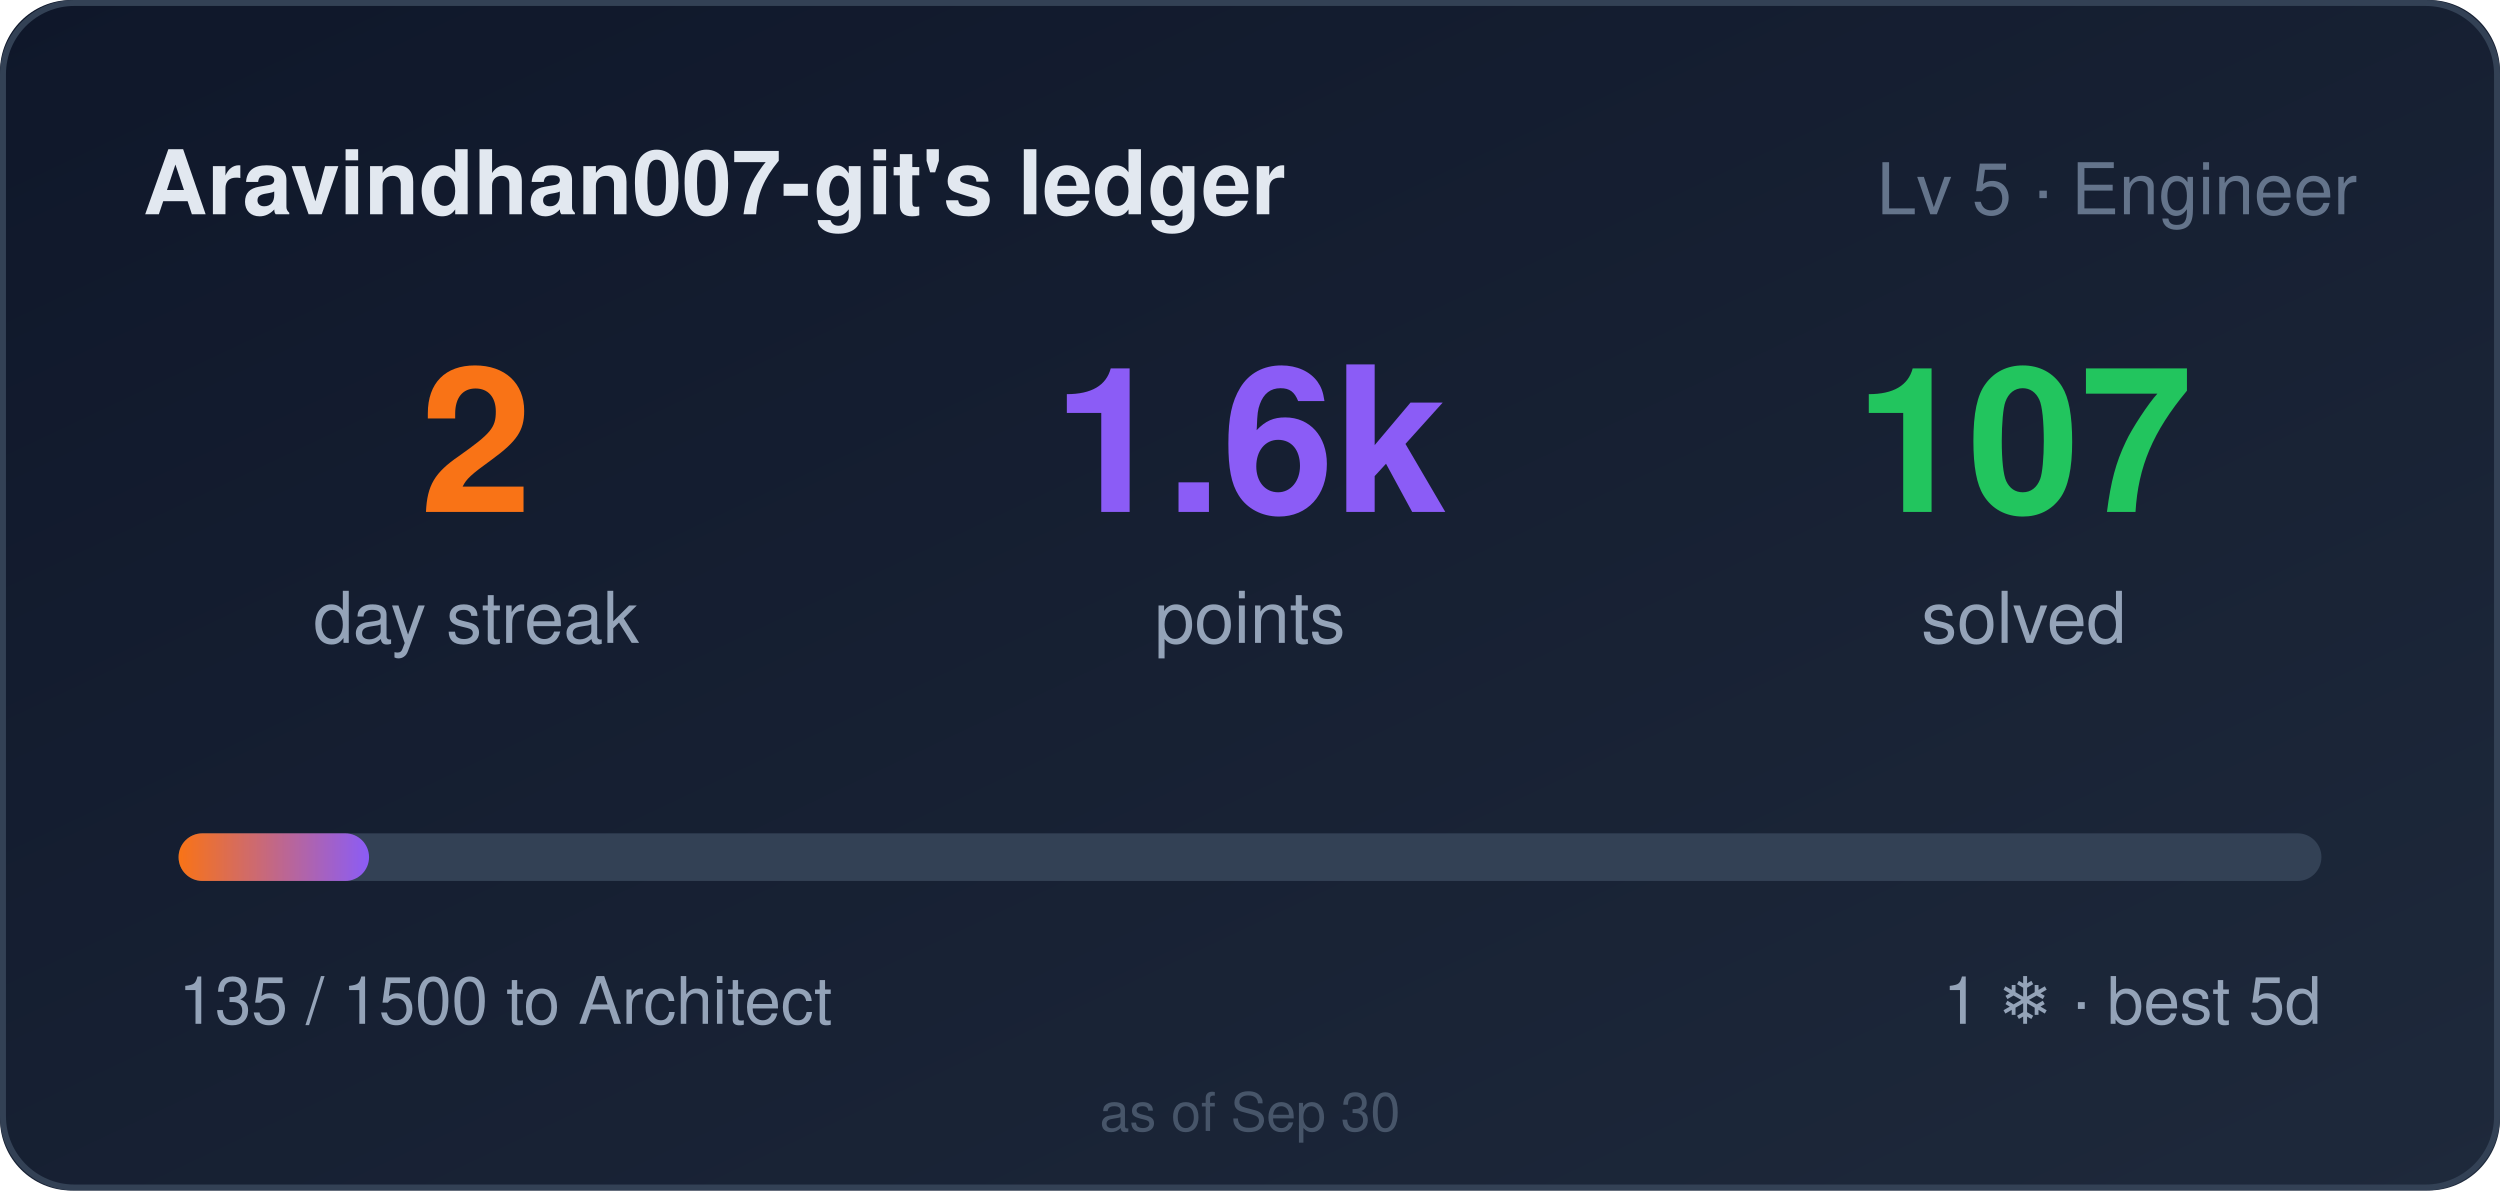
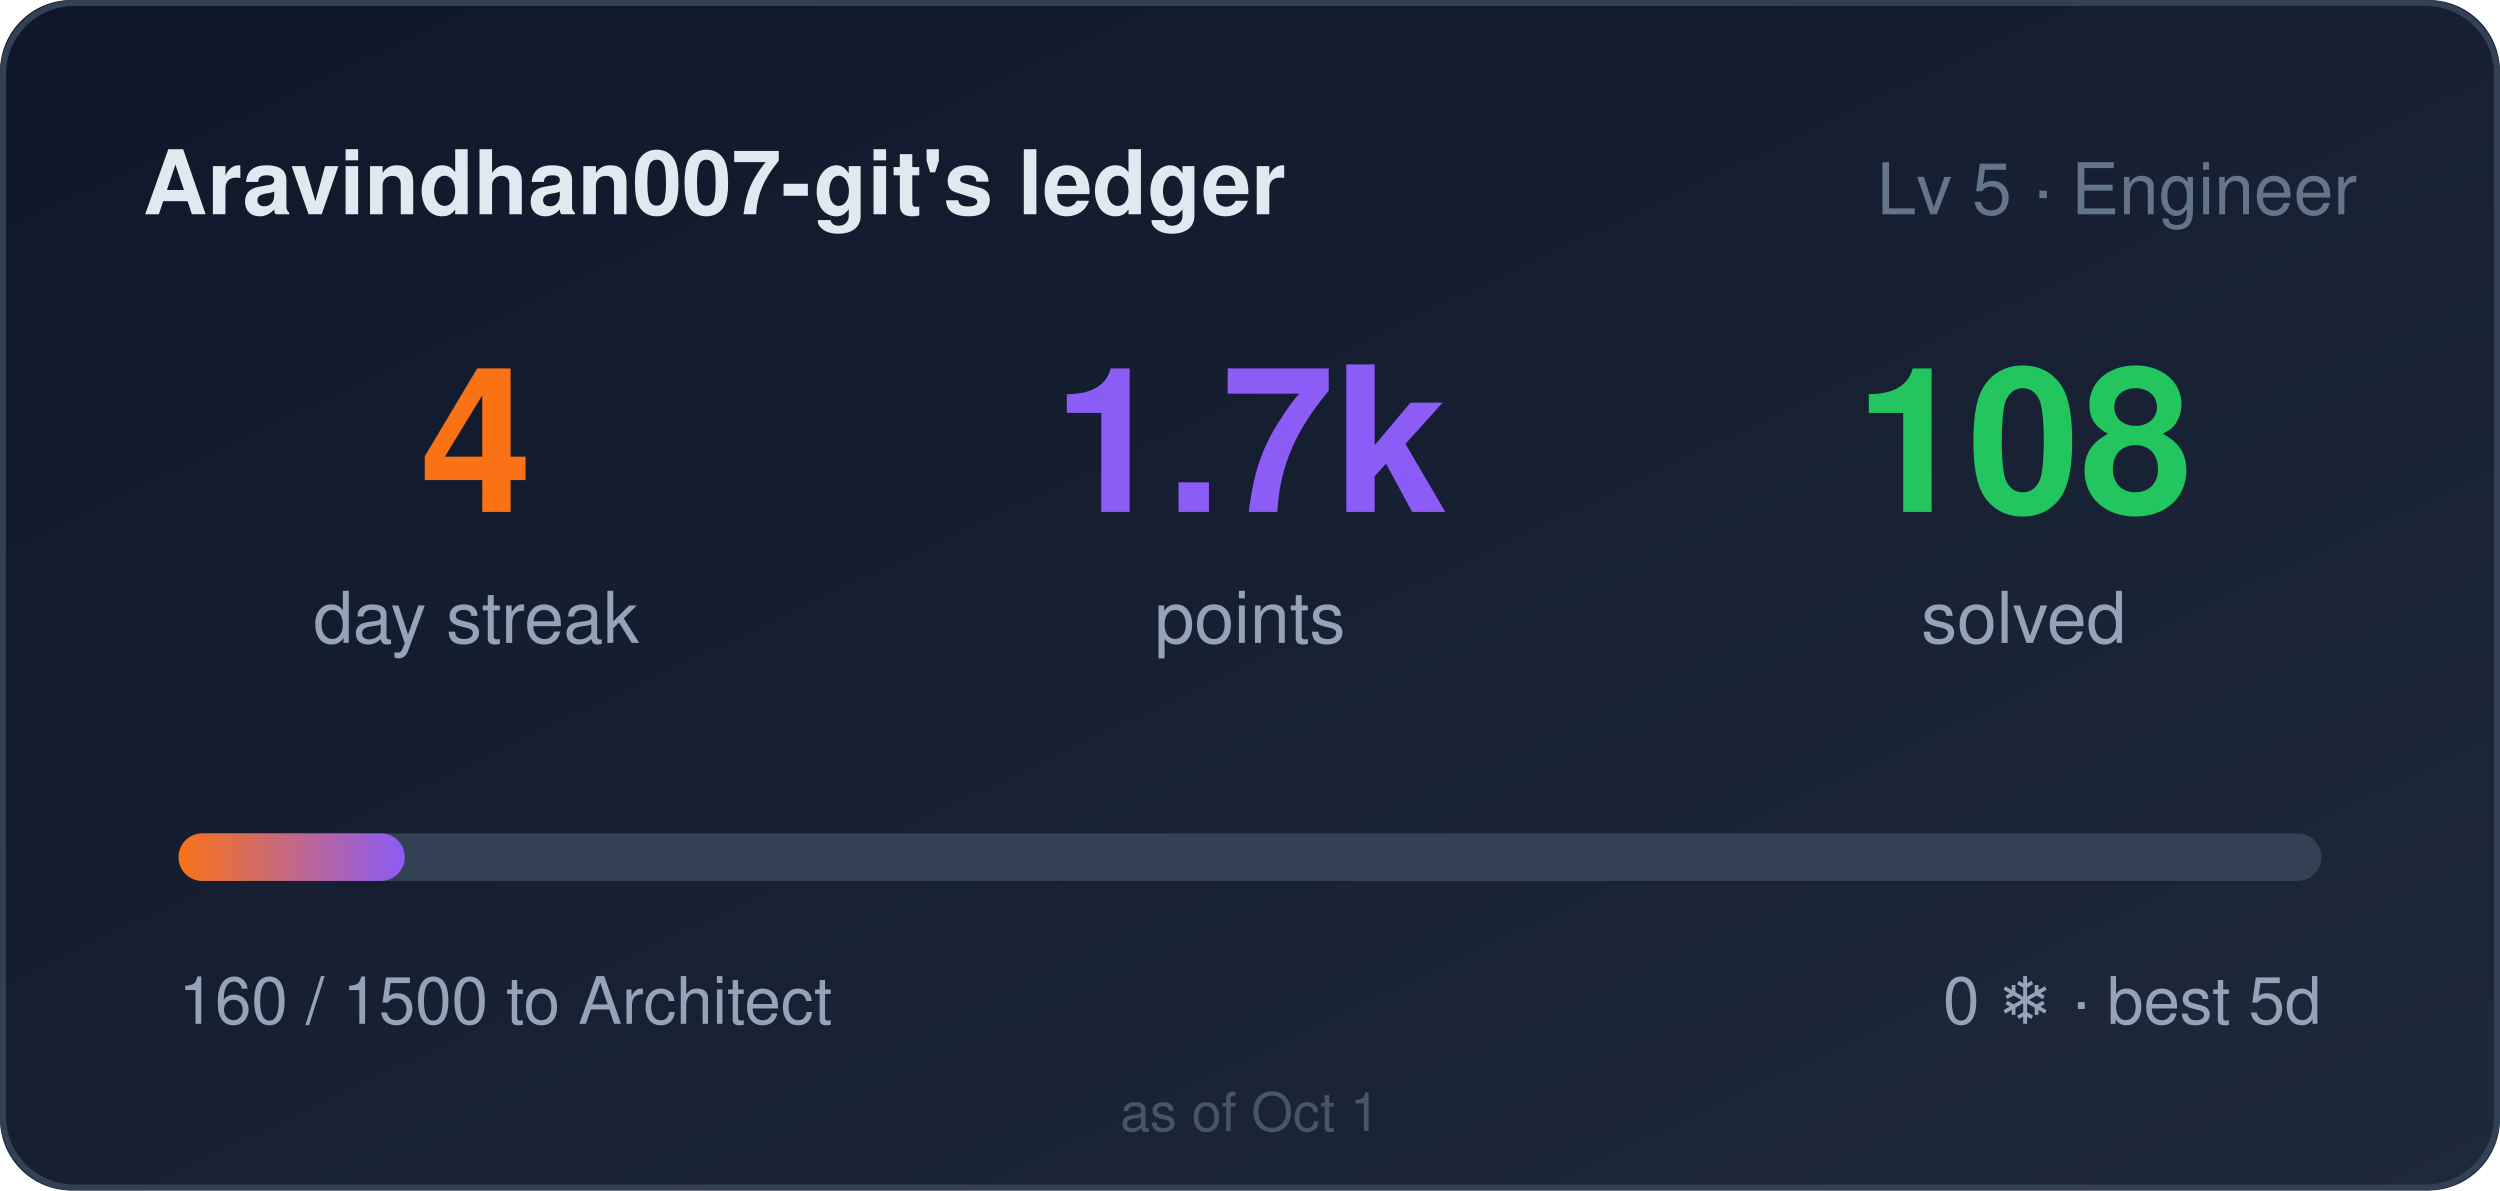
- <svg xmlns="http://www.w3.org/2000/svg" width="420" height="200" role="img" aria-label="Aravindhan007-git's ledger: 2 day streak, 1635 points">
+ <svg xmlns="http://www.w3.org/2000/svg" width="420" height="200" role="img" aria-label="Aravindhan007-git's ledger: 4 day streak, 1660 points">
  <style>
    .bar,.n{transform-box:fill-box}
    .bar{transform-origin:left center}
    @media (prefers-reduced-motion: no-preference){
      .bar{animation:cl-grow .9s cubic-bezier(.22,1,.36,1) both}
      .n{animation:cl-rise .5s ease-out both}
      .n2{animation-delay:.08s}
      .n3{animation-delay:.16s}
    }
    @keyframes cl-grow{from{transform:scaleX(0)}to{transform:scaleX(1)}}
    @keyframes cl-rise{from{opacity:0;transform:translateY(6px)}to{opacity:1;transform:none}}
  </style>
  <defs>
    <linearGradient id="bg" x1="0" y1="0" x2="1" y2="1">
      <stop offset="0" stop-color="#0f172a" />
      <stop offset="1" stop-color="#1e293b" />
    </linearGradient>
    <linearGradient id="bar" x1="0" y1="0" x2="1" y2="0">
      <stop offset="0" stop-color="#f97316" />
      <stop offset="1" stop-color="#8b5cf6" />
    </linearGradient>
  </defs>
  <rect width="420" height="200" rx="12" fill="url(#bg)" />
  <rect x="0.5" y="0.5" width="419" height="199" rx="12" fill="none" stroke="#334155" />
  <text x="24" y="36" fill="#e2e8f0" font-size="15" font-weight="600" font-family="Segoe UI,Helvetica,Arial,sans-serif">Aravindhan007-git's ledger</text>
  <text x="396" y="36" fill="#64748b" font-size="12" text-anchor="end" font-family="Segoe UI,Helvetica,Arial,sans-serif">Lv 5 · Engineer</text>
  <g font-family="Segoe UI,Helvetica,Arial,sans-serif">
-     <text class="n n1" x="80" y="86" fill="#f97316" font-size="34" font-weight="700" text-anchor="middle">2</text>
+     <text class="n n1" x="80" y="86" fill="#f97316" font-size="34" font-weight="700" text-anchor="middle">4</text>
    <text x="80" y="108" fill="#94a3b8" font-size="12" text-anchor="middle">day streak</text>
-     <text class="n n2" x="210" y="86" fill="#8b5cf6" font-size="34" font-weight="700" text-anchor="middle">1.6k</text>
+     <text class="n n2" x="210" y="86" fill="#8b5cf6" font-size="34" font-weight="700" text-anchor="middle">1.7k</text>
    <text x="210" y="108" fill="#94a3b8" font-size="12" text-anchor="middle">points</text>
-     <text class="n n3" x="340" y="86" fill="#22c55e" font-size="34" font-weight="700" text-anchor="middle">107</text>
+     <text class="n n3" x="340" y="86" fill="#22c55e" font-size="34" font-weight="700" text-anchor="middle">108</text>
    <text x="340" y="108" fill="#94a3b8" font-size="12" text-anchor="middle">solved</text>
  </g>
  <rect x="30" y="140" width="360" height="8" rx="4" fill="#334155" />
-   <rect class="bar" x="30" y="140" width="32" height="8" rx="4" fill="url(#bar)" />
-   <text x="30" y="172" fill="#94a3b8" font-size="11" font-family="Segoe UI,Helvetica,Arial,sans-serif">135 / 1500 to Architect</text>
-   <text x="390" y="172" fill="#94a3b8" font-size="11" text-anchor="end" font-family="Segoe UI,Helvetica,Arial,sans-serif">1 ❄ · best 5d</text>
-   <text x="210" y="190" fill="#475569" font-size="9" text-anchor="middle" font-family="Segoe UI,Helvetica,Arial,sans-serif">as of Sep 30</text>
+   <rect class="bar" x="30" y="140" width="38" height="8" rx="4" fill="url(#bar)" />
+   <text x="30" y="172" fill="#94a3b8" font-size="11" font-family="Segoe UI,Helvetica,Arial,sans-serif">160 / 1500 to Architect</text>
+   <text x="390" y="172" fill="#94a3b8" font-size="11" text-anchor="end" font-family="Segoe UI,Helvetica,Arial,sans-serif">0 ❄ · best 5d</text>
+   <text x="210" y="190" fill="#475569" font-size="9" text-anchor="middle" font-family="Segoe UI,Helvetica,Arial,sans-serif">as of Oct 1</text>
</svg>
